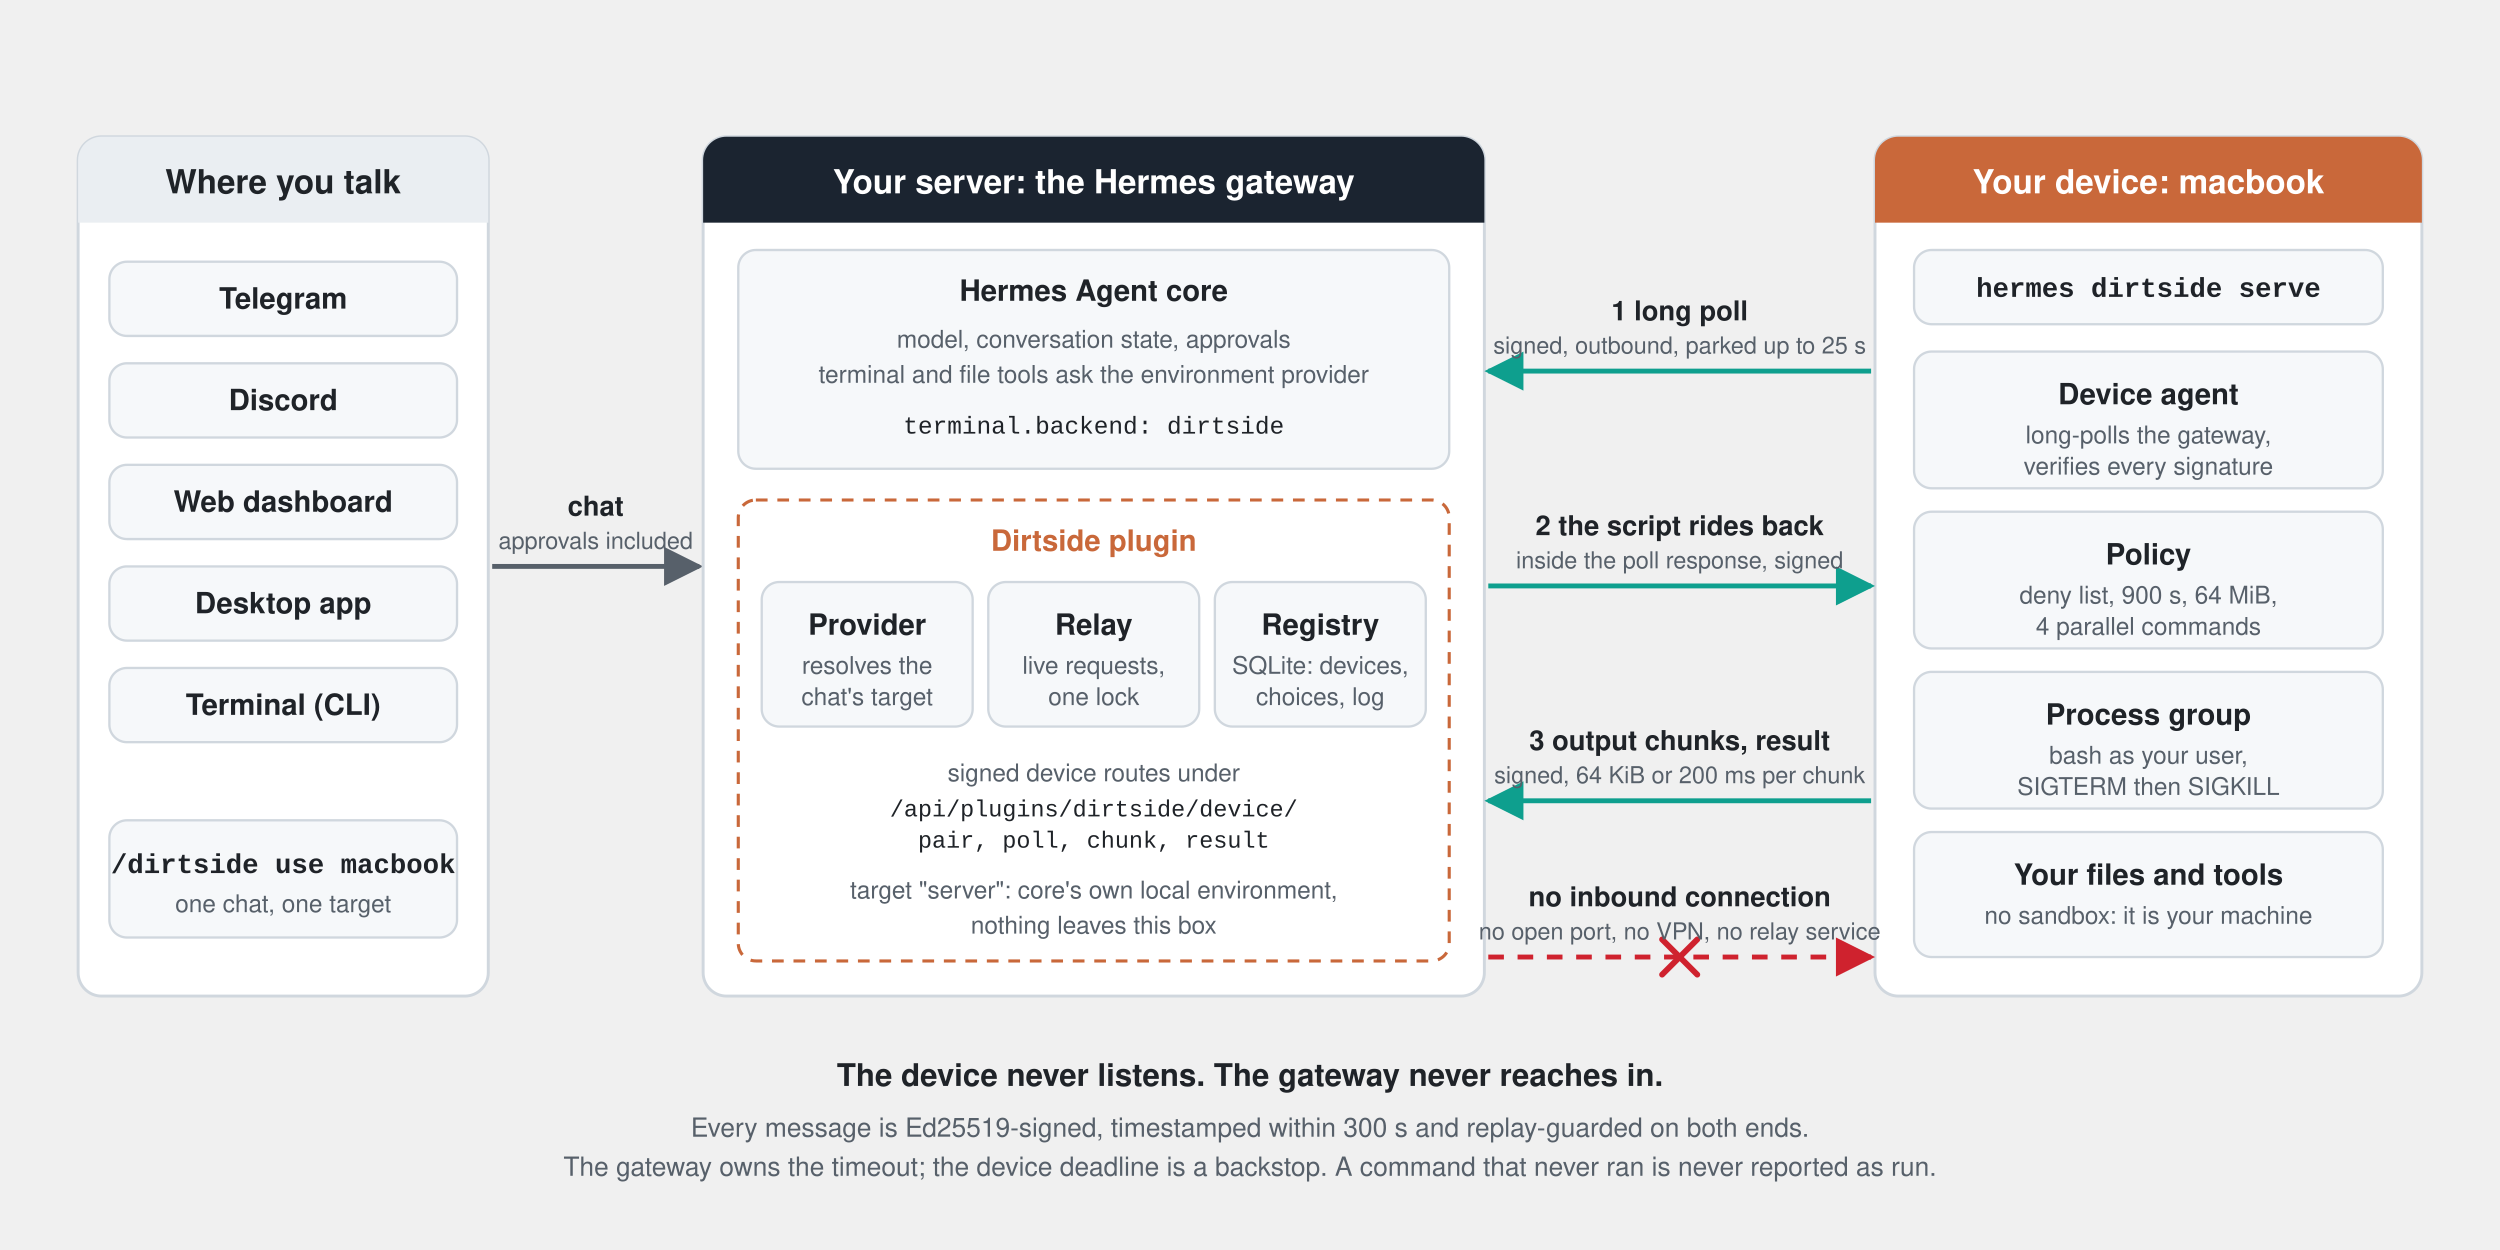
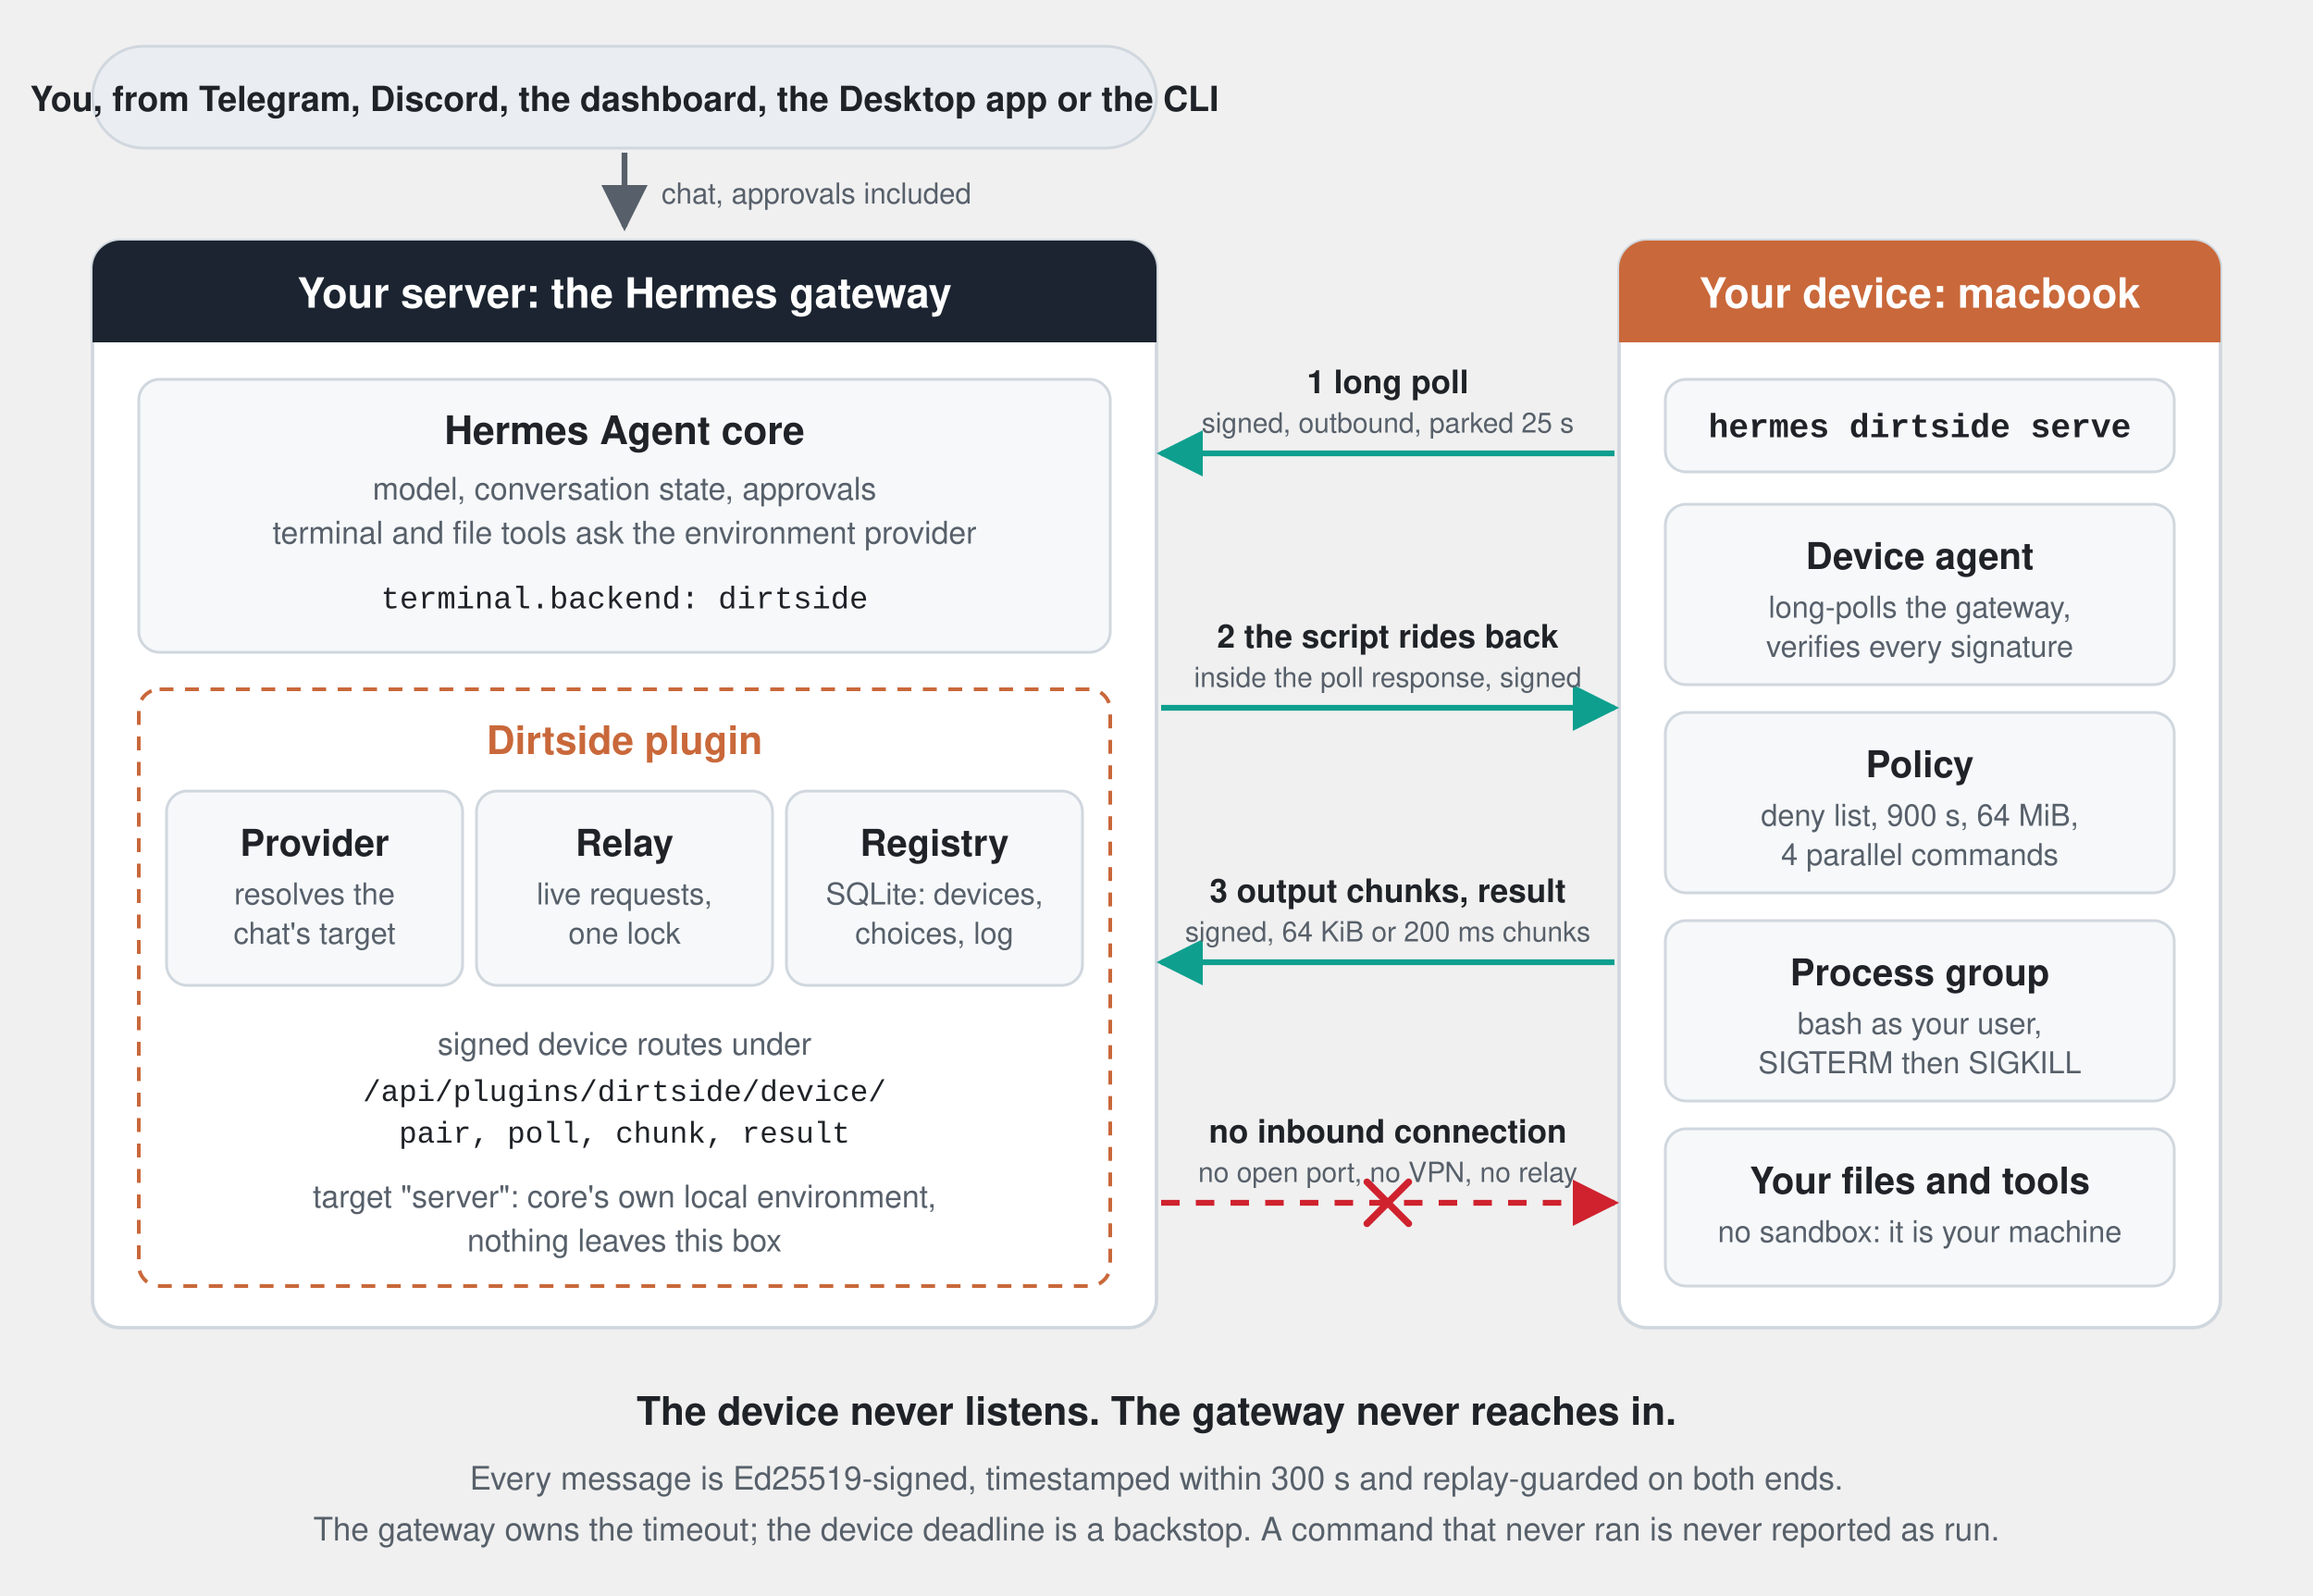
- <svg xmlns="http://www.w3.org/2000/svg" viewBox="0 0 1280 640" width="1280" height="640" role="img" aria-label="Dirtside architecture: chat surfaces, the Hermes gateway with the Dirtside plugin, and a device agent that only dials out">
+ <svg xmlns="http://www.w3.org/2000/svg" viewBox="0 0 1000 690" width="1000" height="690" role="img" aria-label="Dirtside architecture: the Hermes gateway with the Dirtside plugin, and a device agent that only dials out">
  <defs>
    <marker id="arrow-teal" viewBox="0 0 10 10" refX="9" refY="5" markerWidth="8" markerHeight="8" orient="auto-start-reverse">
      <path d="M0 0 L10 5 L0 10 z" fill="#0E9F8E" />
    </marker>
    <marker id="arrow-red" viewBox="0 0 10 10" refX="9" refY="5" markerWidth="8" markerHeight="8" orient="auto-start-reverse">
      <path d="M0 0 L10 5 L0 10 z" fill="#CF222E" />
    </marker>
    <marker id="arrow-text" viewBox="0 0 10 10" refX="9" refY="5" markerWidth="8" markerHeight="8" orient="auto-start-reverse">
      <path d="M0 0 L10 5 L0 10 z" fill="#57606A" />
    </marker>
  </defs>
-   <rect x="40" y="70" width="210" height="440" rx="12" fill="#FFFFFF" stroke="#D0D7DE" stroke-width="1.5" />
-   <path d="M40 82 a12 12 0 0 1 12 -12 h186 a12 12 0 0 1 12 12 v32 h-210 z" fill="#EAEEF2" />
-   <text x="145.0" y="99" text-anchor="middle" font-family="-apple-system, BlinkMacSystemFont, 'Segoe UI', Helvetica, Arial, sans-serif" font-size="17" font-weight="700" fill="#1F2328">Where you talk</text>
-   <rect x="56" y="134" width="178" height="38" rx="9" fill="#F6F8FA" stroke="#D0D7DE" stroke-width="1.2" />
-   <text x="145.0" y="158.0" text-anchor="middle" font-family="-apple-system, BlinkMacSystemFont, 'Segoe UI', Helvetica, Arial, sans-serif" font-size="15" font-weight="700" fill="#1F2328">Telegram</text>
-   <rect x="56" y="186" width="178" height="38" rx="9" fill="#F6F8FA" stroke="#D0D7DE" stroke-width="1.2" />
-   <text x="145.0" y="210.0" text-anchor="middle" font-family="-apple-system, BlinkMacSystemFont, 'Segoe UI', Helvetica, Arial, sans-serif" font-size="15" font-weight="700" fill="#1F2328">Discord</text>
-   <rect x="56" y="238" width="178" height="38" rx="9" fill="#F6F8FA" stroke="#D0D7DE" stroke-width="1.2" />
-   <text x="145.0" y="262.0" text-anchor="middle" font-family="-apple-system, BlinkMacSystemFont, 'Segoe UI', Helvetica, Arial, sans-serif" font-size="15" font-weight="700" fill="#1F2328">Web dashboard</text>
-   <rect x="56" y="290" width="178" height="38" rx="9" fill="#F6F8FA" stroke="#D0D7DE" stroke-width="1.2" />
-   <text x="145.0" y="314.0" text-anchor="middle" font-family="-apple-system, BlinkMacSystemFont, 'Segoe UI', Helvetica, Arial, sans-serif" font-size="15" font-weight="700" fill="#1F2328">Desktop app</text>
-   <rect x="56" y="342" width="178" height="38" rx="9" fill="#F6F8FA" stroke="#D0D7DE" stroke-width="1.2" />
-   <text x="145.0" y="366.0" text-anchor="middle" font-family="-apple-system, BlinkMacSystemFont, 'Segoe UI', Helvetica, Arial, sans-serif" font-size="15" font-weight="700" fill="#1F2328">Terminal (CLI)</text>
-   <rect x="56" y="420" width="178" height="60" rx="9" fill="#F6F8FA" stroke="#D0D7DE" stroke-width="1.2" />
-   <text x="145.0" y="447" text-anchor="middle" font-family="ui-monospace, SFMono-Regular, Menlo, Consolas, 'Liberation Mono', monospace" font-size="14" font-weight="700" fill="#1F2328">/dirtside use macbook</text>
-   <text x="145.0" y="467" text-anchor="middle" font-family="-apple-system, BlinkMacSystemFont, 'Segoe UI', Helvetica, Arial, sans-serif" font-size="12.5" fill="#57606A">one chat, one target</text>
-   <line x1="252" y1="290" x2="358" y2="290" stroke="#57606A" stroke-width="2.5" marker-end="url(#arrow-text)" />
-   <text x="305.0" y="264" text-anchor="middle" font-family="-apple-system, BlinkMacSystemFont, 'Segoe UI', Helvetica, Arial, sans-serif" font-size="14" font-weight="700" fill="#1F2328">chat</text>
-   <text x="305.0" y="281" text-anchor="middle" font-family="-apple-system, BlinkMacSystemFont, 'Segoe UI', Helvetica, Arial, sans-serif" font-size="12" fill="#57606A">approvals included</text>
-   <rect x="360" y="70" width="400" height="440" rx="12" fill="#FFFFFF" stroke="#D0D7DE" stroke-width="1.5" />
-   <path d="M360 82 a12 12 0 0 1 12 -12 h376 a12 12 0 0 1 12 12 v32 h-400 z" fill="#1B2430" />
-   <text x="560.0" y="99" text-anchor="middle" font-family="-apple-system, BlinkMacSystemFont, 'Segoe UI', Helvetica, Arial, sans-serif" font-size="17" font-weight="700" fill="#FFFFFF">Your server: the Hermes gateway</text>
-   <rect x="378" y="128" width="364" height="112" rx="9" fill="#F6F8FA" stroke="#D0D7DE" stroke-width="1.2" />
-   <text x="560" y="154" text-anchor="middle" font-family="-apple-system, BlinkMacSystemFont, 'Segoe UI', Helvetica, Arial, sans-serif" font-size="15" font-weight="700" fill="#1F2328">Hermes Agent core</text>
-   <text x="560" y="178" text-anchor="middle" font-family="-apple-system, BlinkMacSystemFont, 'Segoe UI', Helvetica, Arial, sans-serif" font-size="12.5" fill="#57606A">model, conversation state, approvals</text>
-   <text x="560" y="196" text-anchor="middle" font-family="-apple-system, BlinkMacSystemFont, 'Segoe UI', Helvetica, Arial, sans-serif" font-size="12.5" fill="#57606A">terminal and file tools ask the environment provider</text>
-   <text x="560" y="222" text-anchor="middle" font-family="ui-monospace, SFMono-Regular, Menlo, Consolas, 'Liberation Mono', monospace" font-size="12.5" fill="#1F2328">terminal.backend: dirtside</text>
-   <rect x="378" y="256" width="364" height="236" rx="9" fill="none" stroke="#C9683A" stroke-width="1.6" stroke-dasharray="6 5" />
-   <text x="560" y="282" text-anchor="middle" font-family="-apple-system, BlinkMacSystemFont, 'Segoe UI', Helvetica, Arial, sans-serif" font-size="15" font-weight="700" fill="#C9683A">Dirtside plugin</text>
-   <rect x="390" y="298" width="108" height="74" rx="9" fill="#F6F8FA" stroke="#D0D7DE" stroke-width="1.2" />
-   <text x="444.0" y="325" text-anchor="middle" font-family="-apple-system, BlinkMacSystemFont, 'Segoe UI', Helvetica, Arial, sans-serif" font-size="15" font-weight="700" fill="#1F2328">Provider</text>
-   <text x="444.0" y="345" text-anchor="middle" font-family="-apple-system, BlinkMacSystemFont, 'Segoe UI', Helvetica, Arial, sans-serif" font-size="12.5" fill="#57606A">resolves the</text>
-   <text x="444.0" y="361" text-anchor="middle" font-family="-apple-system, BlinkMacSystemFont, 'Segoe UI', Helvetica, Arial, sans-serif" font-size="12.5" fill="#57606A">chat's target</text>
-   <rect x="506" y="298" width="108" height="74" rx="9" fill="#F6F8FA" stroke="#D0D7DE" stroke-width="1.2" />
-   <text x="560.0" y="325" text-anchor="middle" font-family="-apple-system, BlinkMacSystemFont, 'Segoe UI', Helvetica, Arial, sans-serif" font-size="15" font-weight="700" fill="#1F2328">Relay</text>
-   <text x="560.0" y="345" text-anchor="middle" font-family="-apple-system, BlinkMacSystemFont, 'Segoe UI', Helvetica, Arial, sans-serif" font-size="12.5" fill="#57606A">live requests,</text>
-   <text x="560.0" y="361" text-anchor="middle" font-family="-apple-system, BlinkMacSystemFont, 'Segoe UI', Helvetica, Arial, sans-serif" font-size="12.5" fill="#57606A">one lock</text>
-   <rect x="622" y="298" width="108" height="74" rx="9" fill="#F6F8FA" stroke="#D0D7DE" stroke-width="1.2" />
-   <text x="676.0" y="325" text-anchor="middle" font-family="-apple-system, BlinkMacSystemFont, 'Segoe UI', Helvetica, Arial, sans-serif" font-size="15" font-weight="700" fill="#1F2328">Registry</text>
-   <text x="676.0" y="345" text-anchor="middle" font-family="-apple-system, BlinkMacSystemFont, 'Segoe UI', Helvetica, Arial, sans-serif" font-size="12.5" fill="#57606A">SQLite: devices,</text>
-   <text x="676.0" y="361" text-anchor="middle" font-family="-apple-system, BlinkMacSystemFont, 'Segoe UI', Helvetica, Arial, sans-serif" font-size="12.5" fill="#57606A">choices, log</text>
-   <text x="560" y="400" text-anchor="middle" font-family="-apple-system, BlinkMacSystemFont, 'Segoe UI', Helvetica, Arial, sans-serif" font-size="12.5" fill="#57606A">signed device routes under</text>
-   <text x="560" y="418" text-anchor="middle" font-family="ui-monospace, SFMono-Regular, Menlo, Consolas, 'Liberation Mono', monospace" font-size="12" fill="#1F2328">/api/plugins/dirtside/device/</text>
-   <text x="560" y="434" text-anchor="middle" font-family="ui-monospace, SFMono-Regular, Menlo, Consolas, 'Liberation Mono', monospace" font-size="12" fill="#1F2328">pair, poll, chunk, result</text>
-   <text x="560" y="460" text-anchor="middle" font-family="-apple-system, BlinkMacSystemFont, 'Segoe UI', Helvetica, Arial, sans-serif" font-size="12.5" fill="#57606A">target "server": core's own local environment,</text>
-   <text x="560" y="478" text-anchor="middle" font-family="-apple-system, BlinkMacSystemFont, 'Segoe UI', Helvetica, Arial, sans-serif" font-size="12.5" fill="#57606A">nothing leaves this box</text>
-   <rect x="960" y="70" width="280" height="440" rx="12" fill="#FFFFFF" stroke="#D0D7DE" stroke-width="1.5" />
-   <path d="M960 82 a12 12 0 0 1 12 -12 h256 a12 12 0 0 1 12 12 v32 h-280 z" fill="#C9683A" />
-   <text x="1100.0" y="99" text-anchor="middle" font-family="-apple-system, BlinkMacSystemFont, 'Segoe UI', Helvetica, Arial, sans-serif" font-size="17" font-weight="700" fill="#FFFFFF">Your device: macbook</text>
-   <rect x="980" y="128" width="240" height="38" rx="9" fill="#F6F8FA" stroke="#D0D7DE" stroke-width="1.2" />
-   <text x="1100.0" y="152.0" text-anchor="middle" font-family="ui-monospace, SFMono-Regular, Menlo, Consolas, 'Liberation Mono', monospace" font-size="14" font-weight="700" fill="#1F2328">hermes dirtside serve</text>
-   <rect x="980" y="180" width="240" height="70" rx="9" fill="#F6F8FA" stroke="#D0D7DE" stroke-width="1.2" />
-   <text x="1100.0" y="207" text-anchor="middle" font-family="-apple-system, BlinkMacSystemFont, 'Segoe UI', Helvetica, Arial, sans-serif" font-size="15" font-weight="700" fill="#1F2328">Device agent</text>
-   <text x="1100.0" y="227" text-anchor="middle" font-family="-apple-system, BlinkMacSystemFont, 'Segoe UI', Helvetica, Arial, sans-serif" font-size="12.5" fill="#57606A">long-polls the gateway,</text>
-   <text x="1100.0" y="243" text-anchor="middle" font-family="-apple-system, BlinkMacSystemFont, 'Segoe UI', Helvetica, Arial, sans-serif" font-size="12.5" fill="#57606A">verifies every signature</text>
-   <rect x="980" y="262" width="240" height="70" rx="9" fill="#F6F8FA" stroke="#D0D7DE" stroke-width="1.2" />
-   <text x="1100.0" y="289" text-anchor="middle" font-family="-apple-system, BlinkMacSystemFont, 'Segoe UI', Helvetica, Arial, sans-serif" font-size="15" font-weight="700" fill="#1F2328">Policy</text>
-   <text x="1100.0" y="309" text-anchor="middle" font-family="-apple-system, BlinkMacSystemFont, 'Segoe UI', Helvetica, Arial, sans-serif" font-size="12.5" fill="#57606A">deny list, 900 s, 64 MiB,</text>
-   <text x="1100.0" y="325" text-anchor="middle" font-family="-apple-system, BlinkMacSystemFont, 'Segoe UI', Helvetica, Arial, sans-serif" font-size="12.5" fill="#57606A">4 parallel commands</text>
-   <rect x="980" y="344" width="240" height="70" rx="9" fill="#F6F8FA" stroke="#D0D7DE" stroke-width="1.2" />
-   <text x="1100.0" y="371" text-anchor="middle" font-family="-apple-system, BlinkMacSystemFont, 'Segoe UI', Helvetica, Arial, sans-serif" font-size="15" font-weight="700" fill="#1F2328">Process group</text>
-   <text x="1100.0" y="391" text-anchor="middle" font-family="-apple-system, BlinkMacSystemFont, 'Segoe UI', Helvetica, Arial, sans-serif" font-size="12.5" fill="#57606A">bash as your user,</text>
-   <text x="1100.0" y="407" text-anchor="middle" font-family="-apple-system, BlinkMacSystemFont, 'Segoe UI', Helvetica, Arial, sans-serif" font-size="12.5" fill="#57606A">SIGTERM then SIGKILL</text>
-   <rect x="980" y="426" width="240" height="64" rx="9" fill="#F6F8FA" stroke="#D0D7DE" stroke-width="1.2" />
-   <text x="1100.0" y="453" text-anchor="middle" font-family="-apple-system, BlinkMacSystemFont, 'Segoe UI', Helvetica, Arial, sans-serif" font-size="15" font-weight="700" fill="#1F2328">Your files and tools</text>
-   <text x="1100.0" y="473" text-anchor="middle" font-family="-apple-system, BlinkMacSystemFont, 'Segoe UI', Helvetica, Arial, sans-serif" font-size="12.5" fill="#57606A">no sandbox: it is your machine</text>
-   <line x1="958" y1="190" x2="762" y2="190" stroke="#0E9F8E" stroke-width="2.5" marker-end="url(#arrow-teal)" />
-   <text x="860.0" y="164" text-anchor="middle" font-family="-apple-system, BlinkMacSystemFont, 'Segoe UI', Helvetica, Arial, sans-serif" font-size="14" font-weight="700" fill="#1F2328">1  long poll</text>
-   <text x="860.0" y="181" text-anchor="middle" font-family="-apple-system, BlinkMacSystemFont, 'Segoe UI', Helvetica, Arial, sans-serif" font-size="12" fill="#57606A">signed, outbound, parked up to 25 s</text>
-   <line x1="762" y1="300" x2="958" y2="300" stroke="#0E9F8E" stroke-width="2.5" marker-end="url(#arrow-teal)" />
-   <text x="860.0" y="274" text-anchor="middle" font-family="-apple-system, BlinkMacSystemFont, 'Segoe UI', Helvetica, Arial, sans-serif" font-size="14" font-weight="700" fill="#1F2328">2  the script rides back</text>
-   <text x="860.0" y="291" text-anchor="middle" font-family="-apple-system, BlinkMacSystemFont, 'Segoe UI', Helvetica, Arial, sans-serif" font-size="12" fill="#57606A">inside the poll response, signed</text>
-   <line x1="958" y1="410" x2="762" y2="410" stroke="#0E9F8E" stroke-width="2.5" marker-end="url(#arrow-teal)" />
-   <text x="860.0" y="384" text-anchor="middle" font-family="-apple-system, BlinkMacSystemFont, 'Segoe UI', Helvetica, Arial, sans-serif" font-size="14" font-weight="700" fill="#1F2328">3  output chunks, result</text>
-   <text x="860.0" y="401" text-anchor="middle" font-family="-apple-system, BlinkMacSystemFont, 'Segoe UI', Helvetica, Arial, sans-serif" font-size="12" fill="#57606A">signed, 64 KiB or 200 ms per chunk</text>
-   <line x1="762" y1="490" x2="958" y2="490" stroke="#CF222E" stroke-width="2.5" marker-end="url(#arrow-red)" stroke-dasharray="8 7" />
-   <line x1="851.0" y1="481" x2="869.0" y2="499" stroke="#CF222E" stroke-width="3" stroke-linecap="round" />
-   <line x1="851.0" y1="499" x2="869.0" y2="481" stroke="#CF222E" stroke-width="3" stroke-linecap="round" />
-   <text x="860.0" y="464" text-anchor="middle" font-family="-apple-system, BlinkMacSystemFont, 'Segoe UI', Helvetica, Arial, sans-serif" font-size="14" font-weight="700" fill="#1F2328">no inbound connection</text>
-   <text x="860.0" y="481" text-anchor="middle" font-family="-apple-system, BlinkMacSystemFont, 'Segoe UI', Helvetica, Arial, sans-serif" font-size="12" fill="#57606A">no open port, no VPN, no relay service</text>
-   <text x="640" y="556" text-anchor="middle" font-family="-apple-system, BlinkMacSystemFont, 'Segoe UI', Helvetica, Arial, sans-serif" font-size="16" font-weight="600" fill="#1F2328">The device never listens. The gateway never reaches in.</text>
-   <text x="640" y="582" text-anchor="middle" font-family="-apple-system, BlinkMacSystemFont, 'Segoe UI', Helvetica, Arial, sans-serif" font-size="13.5" fill="#57606A">Every message is Ed25519-signed, timestamped within 300 s and replay-guarded on both ends.</text>
-   <text x="640" y="602" text-anchor="middle" font-family="-apple-system, BlinkMacSystemFont, 'Segoe UI', Helvetica, Arial, sans-serif" font-size="13.5" fill="#57606A">The gateway owns the timeout; the device deadline is a backstop. A command that never ran is never reported as run.</text>
+   <rect x="40" y="20" width="460" height="44" rx="22" fill="#EAEEF2" stroke="#D0D7DE" stroke-width="1.2" />
+   <text x="270" y="48" text-anchor="middle" font-family="-apple-system, BlinkMacSystemFont, 'Segoe UI', Helvetica, Arial, sans-serif" font-size="15" font-weight="600" fill="#1F2328">You, from Telegram, Discord, the dashboard, the Desktop app or the CLI</text>
+   <line x1="270" y1="66" x2="270" y2="98" stroke="#57606A" stroke-width="2.5" marker-end="url(#arrow-text)" />
+   <text x="286" y="88" font-family="-apple-system, BlinkMacSystemFont, 'Segoe UI', Helvetica, Arial, sans-serif" font-size="12.5" fill="#57606A">chat, approvals included</text>
+   <rect x="40" y="104" width="460" height="470" rx="12" fill="#FFFFFF" stroke="#D0D7DE" stroke-width="1.5" />
+   <path d="M40 116 a12 12 0 0 1 12 -12 h436 a12 12 0 0 1 12 12 v32 h-460 z" fill="#1B2430" />
+   <text x="270.0" y="133" text-anchor="middle" font-family="-apple-system, BlinkMacSystemFont, 'Segoe UI', Helvetica, Arial, sans-serif" font-size="18" font-weight="700" fill="#FFFFFF">Your server: the Hermes gateway</text>
+   <rect x="60" y="164" width="420" height="118" rx="9" fill="#F6F8FA" stroke="#D0D7DE" stroke-width="1.2" />
+   <text x="270" y="192" text-anchor="middle" font-family="-apple-system, BlinkMacSystemFont, 'Segoe UI', Helvetica, Arial, sans-serif" font-size="17" font-weight="700" fill="#1F2328">Hermes Agent core</text>
+   <text x="270" y="216" text-anchor="middle" font-family="-apple-system, BlinkMacSystemFont, 'Segoe UI', Helvetica, Arial, sans-serif" font-size="13.5" fill="#57606A">model, conversation state, approvals</text>
+   <text x="270" y="235" text-anchor="middle" font-family="-apple-system, BlinkMacSystemFont, 'Segoe UI', Helvetica, Arial, sans-serif" font-size="13.5" fill="#57606A">terminal and file tools ask the environment provider</text>
+   <text x="270" y="263" text-anchor="middle" font-family="ui-monospace, SFMono-Regular, Menlo, Consolas, 'Liberation Mono', monospace" font-size="13.5" fill="#1F2328">terminal.backend: dirtside</text>
+   <rect x="60" y="298" width="420" height="258" rx="9" fill="none" stroke="#C9683A" stroke-width="1.6" stroke-dasharray="6 5" />
+   <text x="270" y="326" text-anchor="middle" font-family="-apple-system, BlinkMacSystemFont, 'Segoe UI', Helvetica, Arial, sans-serif" font-size="17" font-weight="700" fill="#C9683A">Dirtside plugin</text>
+   <rect x="72" y="342" width="128" height="84" rx="9" fill="#F6F8FA" stroke="#D0D7DE" stroke-width="1.2" />
+   <text x="136.0" y="370" text-anchor="middle" font-family="-apple-system, BlinkMacSystemFont, 'Segoe UI', Helvetica, Arial, sans-serif" font-size="16" font-weight="700" fill="#1F2328">Provider</text>
+   <text x="136.0" y="391" text-anchor="middle" font-family="-apple-system, BlinkMacSystemFont, 'Segoe UI', Helvetica, Arial, sans-serif" font-size="13" fill="#57606A">resolves the</text>
+   <text x="136.0" y="408" text-anchor="middle" font-family="-apple-system, BlinkMacSystemFont, 'Segoe UI', Helvetica, Arial, sans-serif" font-size="13" fill="#57606A">chat's target</text>
+   <rect x="206" y="342" width="128" height="84" rx="9" fill="#F6F8FA" stroke="#D0D7DE" stroke-width="1.2" />
+   <text x="270.0" y="370" text-anchor="middle" font-family="-apple-system, BlinkMacSystemFont, 'Segoe UI', Helvetica, Arial, sans-serif" font-size="16" font-weight="700" fill="#1F2328">Relay</text>
+   <text x="270.0" y="391" text-anchor="middle" font-family="-apple-system, BlinkMacSystemFont, 'Segoe UI', Helvetica, Arial, sans-serif" font-size="13" fill="#57606A">live requests,</text>
+   <text x="270.0" y="408" text-anchor="middle" font-family="-apple-system, BlinkMacSystemFont, 'Segoe UI', Helvetica, Arial, sans-serif" font-size="13" fill="#57606A">one lock</text>
+   <rect x="340" y="342" width="128" height="84" rx="9" fill="#F6F8FA" stroke="#D0D7DE" stroke-width="1.2" />
+   <text x="404.0" y="370" text-anchor="middle" font-family="-apple-system, BlinkMacSystemFont, 'Segoe UI', Helvetica, Arial, sans-serif" font-size="16" font-weight="700" fill="#1F2328">Registry</text>
+   <text x="404.0" y="391" text-anchor="middle" font-family="-apple-system, BlinkMacSystemFont, 'Segoe UI', Helvetica, Arial, sans-serif" font-size="13" fill="#57606A">SQLite: devices,</text>
+   <text x="404.0" y="408" text-anchor="middle" font-family="-apple-system, BlinkMacSystemFont, 'Segoe UI', Helvetica, Arial, sans-serif" font-size="13" fill="#57606A">choices, log</text>
+   <text x="270" y="456" text-anchor="middle" font-family="-apple-system, BlinkMacSystemFont, 'Segoe UI', Helvetica, Arial, sans-serif" font-size="13.5" fill="#57606A">signed device routes under</text>
+   <text x="270" y="476" text-anchor="middle" font-family="ui-monospace, SFMono-Regular, Menlo, Consolas, 'Liberation Mono', monospace" font-size="13" fill="#1F2328">/api/plugins/dirtside/device/</text>
+   <text x="270" y="494" text-anchor="middle" font-family="ui-monospace, SFMono-Regular, Menlo, Consolas, 'Liberation Mono', monospace" font-size="13" fill="#1F2328">pair, poll, chunk, result</text>
+   <text x="270" y="522" text-anchor="middle" font-family="-apple-system, BlinkMacSystemFont, 'Segoe UI', Helvetica, Arial, sans-serif" font-size="13.5" fill="#57606A">target "server": core's own local environment,</text>
+   <text x="270" y="541" text-anchor="middle" font-family="-apple-system, BlinkMacSystemFont, 'Segoe UI', Helvetica, Arial, sans-serif" font-size="13.5" fill="#57606A">nothing leaves this box</text>
+   <rect x="700" y="104" width="260" height="470" rx="12" fill="#FFFFFF" stroke="#D0D7DE" stroke-width="1.5" />
+   <path d="M700 116 a12 12 0 0 1 12 -12 h236 a12 12 0 0 1 12 12 v32 h-260 z" fill="#C9683A" />
+   <text x="830.0" y="133" text-anchor="middle" font-family="-apple-system, BlinkMacSystemFont, 'Segoe UI', Helvetica, Arial, sans-serif" font-size="18" font-weight="700" fill="#FFFFFF">Your device: macbook</text>
+   <rect x="720" y="164" width="220" height="40" rx="9" fill="#F6F8FA" stroke="#D0D7DE" stroke-width="1.2" />
+   <text x="830.0" y="189.0" text-anchor="middle" font-family="ui-monospace, SFMono-Regular, Menlo, Consolas, 'Liberation Mono', monospace" font-size="14.5" font-weight="700" fill="#1F2328">hermes dirtside serve</text>
+   <rect x="720" y="218" width="220" height="78" rx="9" fill="#F6F8FA" stroke="#D0D7DE" stroke-width="1.2" />
+   <text x="830.0" y="246" text-anchor="middle" font-family="-apple-system, BlinkMacSystemFont, 'Segoe UI', Helvetica, Arial, sans-serif" font-size="16" font-weight="700" fill="#1F2328">Device agent</text>
+   <text x="830.0" y="267" text-anchor="middle" font-family="-apple-system, BlinkMacSystemFont, 'Segoe UI', Helvetica, Arial, sans-serif" font-size="13" fill="#57606A">long-polls the gateway,</text>
+   <text x="830.0" y="284" text-anchor="middle" font-family="-apple-system, BlinkMacSystemFont, 'Segoe UI', Helvetica, Arial, sans-serif" font-size="13" fill="#57606A">verifies every signature</text>
+   <rect x="720" y="308" width="220" height="78" rx="9" fill="#F6F8FA" stroke="#D0D7DE" stroke-width="1.2" />
+   <text x="830.0" y="336" text-anchor="middle" font-family="-apple-system, BlinkMacSystemFont, 'Segoe UI', Helvetica, Arial, sans-serif" font-size="16" font-weight="700" fill="#1F2328">Policy</text>
+   <text x="830.0" y="357" text-anchor="middle" font-family="-apple-system, BlinkMacSystemFont, 'Segoe UI', Helvetica, Arial, sans-serif" font-size="13" fill="#57606A">deny list, 900 s, 64 MiB,</text>
+   <text x="830.0" y="374" text-anchor="middle" font-family="-apple-system, BlinkMacSystemFont, 'Segoe UI', Helvetica, Arial, sans-serif" font-size="13" fill="#57606A">4 parallel commands</text>
+   <rect x="720" y="398" width="220" height="78" rx="9" fill="#F6F8FA" stroke="#D0D7DE" stroke-width="1.2" />
+   <text x="830.0" y="426" text-anchor="middle" font-family="-apple-system, BlinkMacSystemFont, 'Segoe UI', Helvetica, Arial, sans-serif" font-size="16" font-weight="700" fill="#1F2328">Process group</text>
+   <text x="830.0" y="447" text-anchor="middle" font-family="-apple-system, BlinkMacSystemFont, 'Segoe UI', Helvetica, Arial, sans-serif" font-size="13" fill="#57606A">bash as your user,</text>
+   <text x="830.0" y="464" text-anchor="middle" font-family="-apple-system, BlinkMacSystemFont, 'Segoe UI', Helvetica, Arial, sans-serif" font-size="13" fill="#57606A">SIGTERM then SIGKILL</text>
+   <rect x="720" y="488" width="220" height="68" rx="9" fill="#F6F8FA" stroke="#D0D7DE" stroke-width="1.2" />
+   <text x="830.0" y="516" text-anchor="middle" font-family="-apple-system, BlinkMacSystemFont, 'Segoe UI', Helvetica, Arial, sans-serif" font-size="16" font-weight="700" fill="#1F2328">Your files and tools</text>
+   <text x="830.0" y="537" text-anchor="middle" font-family="-apple-system, BlinkMacSystemFont, 'Segoe UI', Helvetica, Arial, sans-serif" font-size="13" fill="#57606A">no sandbox: it is your machine</text>
+   <line x1="698" y1="196" x2="502" y2="196" stroke="#0E9F8E" stroke-width="2.5" marker-end="url(#arrow-teal)" />
+   <text x="600.0" y="170" text-anchor="middle" font-family="-apple-system, BlinkMacSystemFont, 'Segoe UI', Helvetica, Arial, sans-serif" font-size="14" font-weight="700" fill="#1F2328">1  long poll</text>
+   <text x="600.0" y="187" text-anchor="middle" font-family="-apple-system, BlinkMacSystemFont, 'Segoe UI', Helvetica, Arial, sans-serif" font-size="12" fill="#57606A">signed, outbound, parked 25 s</text>
+   <line x1="502" y1="306" x2="698" y2="306" stroke="#0E9F8E" stroke-width="2.5" marker-end="url(#arrow-teal)" />
+   <text x="600.0" y="280" text-anchor="middle" font-family="-apple-system, BlinkMacSystemFont, 'Segoe UI', Helvetica, Arial, sans-serif" font-size="14" font-weight="700" fill="#1F2328">2  the script rides back</text>
+   <text x="600.0" y="297" text-anchor="middle" font-family="-apple-system, BlinkMacSystemFont, 'Segoe UI', Helvetica, Arial, sans-serif" font-size="12" fill="#57606A">inside the poll response, signed</text>
+   <line x1="698" y1="416" x2="502" y2="416" stroke="#0E9F8E" stroke-width="2.5" marker-end="url(#arrow-teal)" />
+   <text x="600.0" y="390" text-anchor="middle" font-family="-apple-system, BlinkMacSystemFont, 'Segoe UI', Helvetica, Arial, sans-serif" font-size="14" font-weight="700" fill="#1F2328">3  output chunks, result</text>
+   <text x="600.0" y="407" text-anchor="middle" font-family="-apple-system, BlinkMacSystemFont, 'Segoe UI', Helvetica, Arial, sans-serif" font-size="12" fill="#57606A">signed, 64 KiB or 200 ms chunks</text>
+   <line x1="502" y1="520" x2="698" y2="520" stroke="#CF222E" stroke-width="2.5" marker-end="url(#arrow-red)" stroke-dasharray="8 7" />
+   <line x1="591.0" y1="511" x2="609.0" y2="529" stroke="#CF222E" stroke-width="3" stroke-linecap="round" />
+   <line x1="591.0" y1="529" x2="609.0" y2="511" stroke="#CF222E" stroke-width="3" stroke-linecap="round" />
+   <text x="600.0" y="494" text-anchor="middle" font-family="-apple-system, BlinkMacSystemFont, 'Segoe UI', Helvetica, Arial, sans-serif" font-size="14" font-weight="700" fill="#1F2328">no inbound connection</text>
+   <text x="600.0" y="511" text-anchor="middle" font-family="-apple-system, BlinkMacSystemFont, 'Segoe UI', Helvetica, Arial, sans-serif" font-size="12" fill="#57606A">no open port, no VPN, no relay</text>
+   <text x="500" y="616" text-anchor="middle" font-family="-apple-system, BlinkMacSystemFont, 'Segoe UI', Helvetica, Arial, sans-serif" font-size="17" font-weight="600" fill="#1F2328">The device never listens. The gateway never reaches in.</text>
+   <text x="500" y="644" text-anchor="middle" font-family="-apple-system, BlinkMacSystemFont, 'Segoe UI', Helvetica, Arial, sans-serif" font-size="14" fill="#57606A">Every message is Ed25519-signed, timestamped within 300 s and replay-guarded on both ends.</text>
+   <text x="500" y="666" text-anchor="middle" font-family="-apple-system, BlinkMacSystemFont, 'Segoe UI', Helvetica, Arial, sans-serif" font-size="14" fill="#57606A">The gateway owns the timeout; the device deadline is a backstop. A command that never ran is never reported as run.</text>
</svg>
